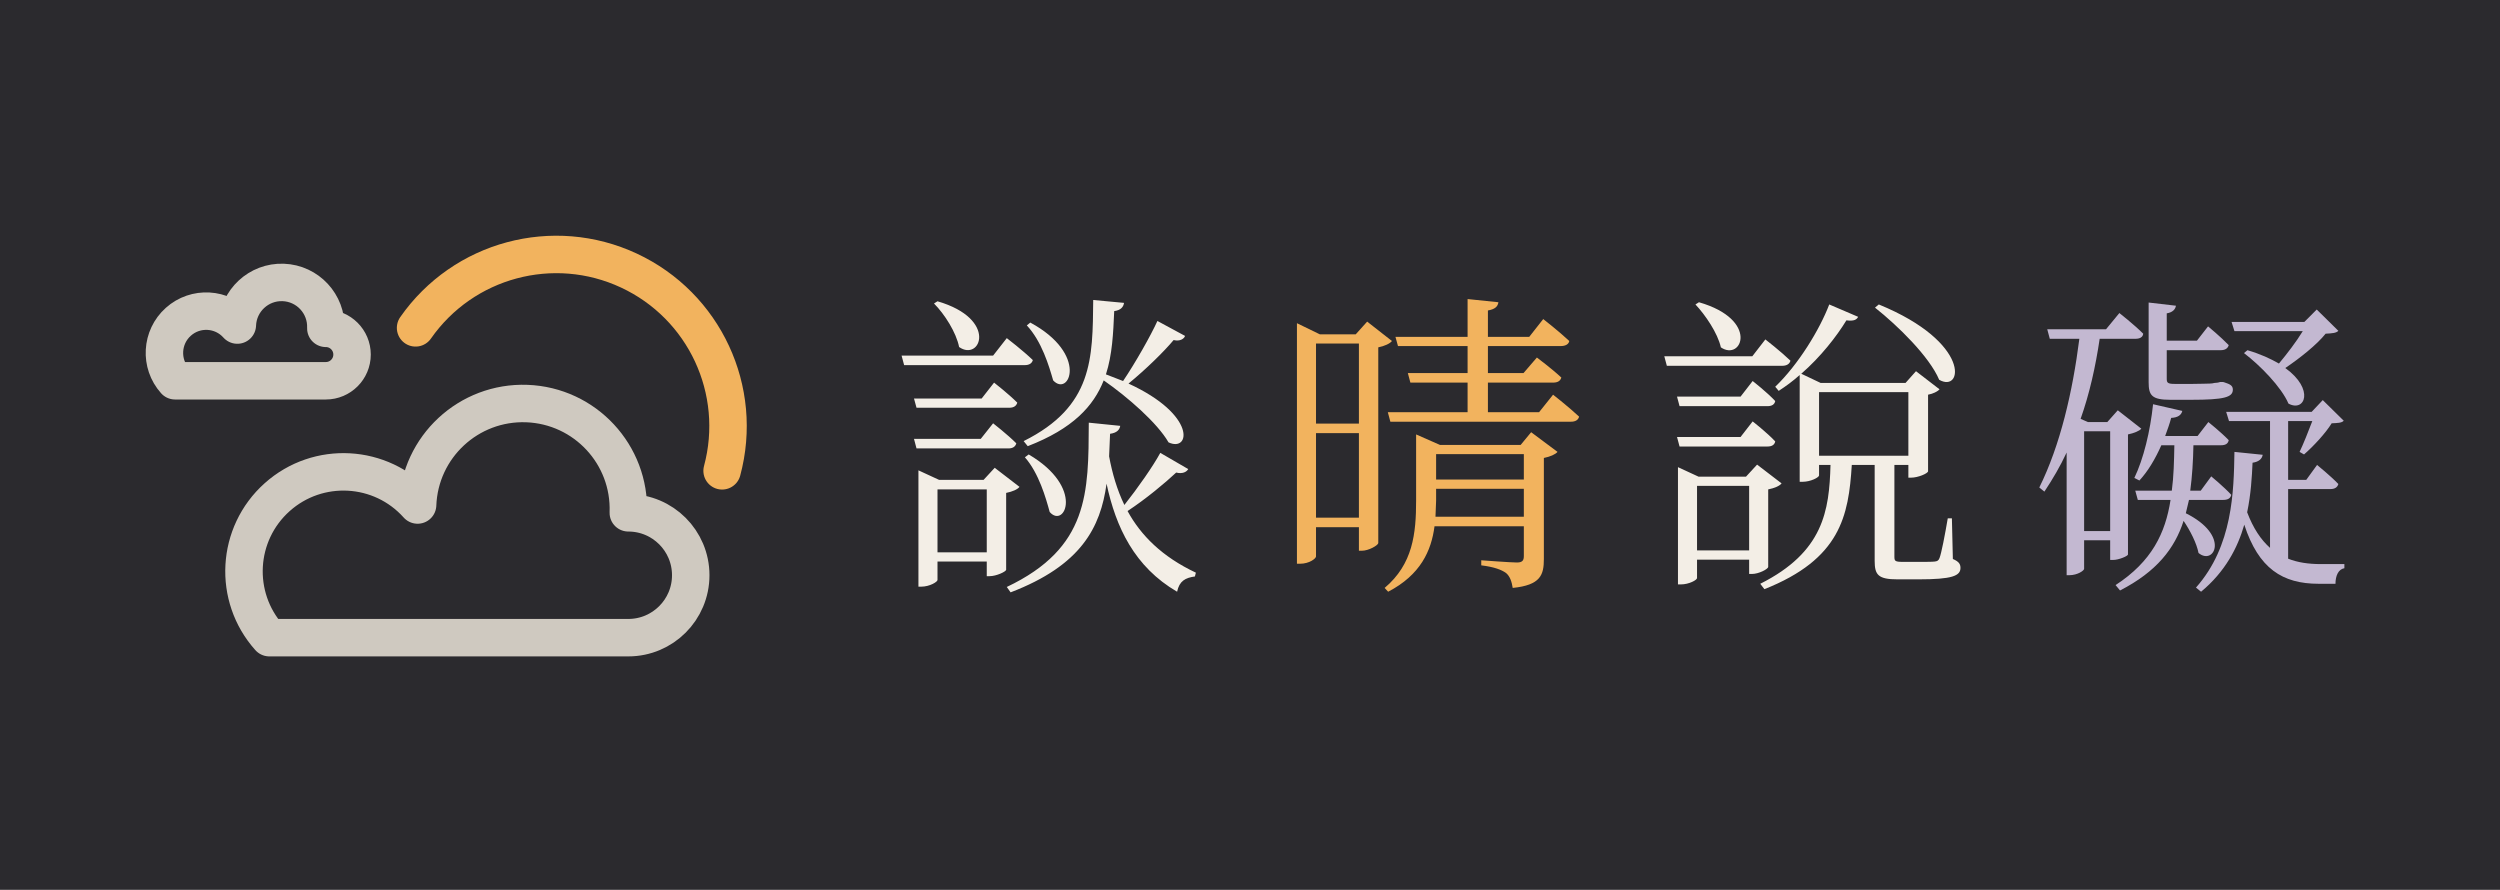
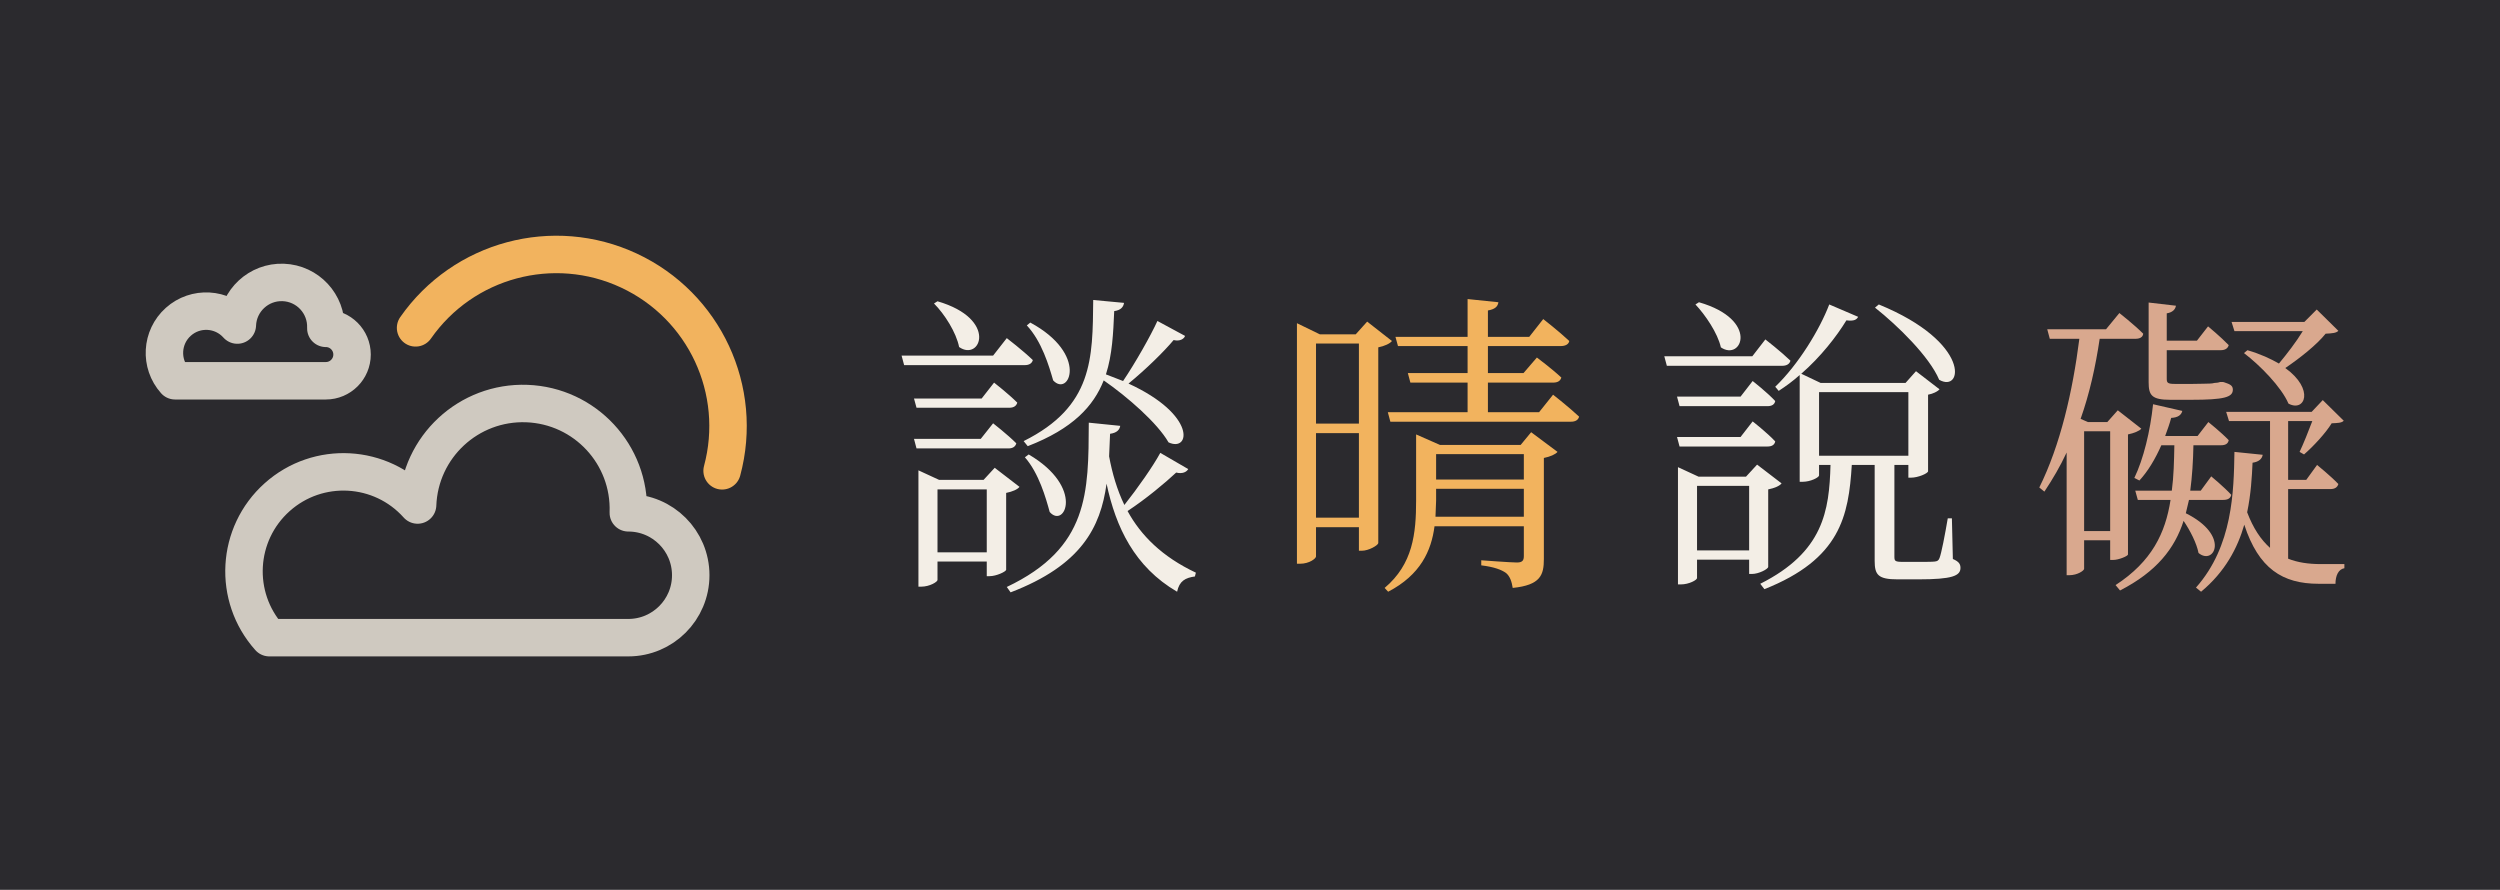
<svg xmlns="http://www.w3.org/2000/svg" width="1180" height="420" viewBox="0 0 1180 420">
  <rect width="1180" height="420" fill="#2B2A2E" />
  <g data-layer="sym">
    <g transform="translate(210 210) scale(0.7366717) translate(7.5 3.5)">
      <g data-layer="a">
        <path d="M -120 120 H 110 A 40 40 0 0 0 110 40 A 67.5 67.5 0 0 0 -25 35 A 55 55 0 0 0 -120 120 Z" fill="none" stroke="#CFC9C0" stroke-width="24" stroke-linecap="round" stroke-linejoin="round" />
        <g transform="translate(-130 -95) scale(.42)">
          <path d="M -120 120 H 110 A 40 40 0 0 0 110 40 A 67.5 67.5 0 0 0 -25 35 A 55 55 0 0 0 -120 120 Z" fill="none" stroke="#CFC9C0" stroke-width="57.143" stroke-linecap="round" stroke-linejoin="round" opacity="1" />
        </g>
      </g>
      <g data-layer="q">
        <path d="M -26.3 -78.5 A 110 110 0 0 1 170.1 13.1" fill="none" stroke="#F2B35E" stroke-width="24" stroke-linecap="round" stroke-linejoin="round" />
      </g>
    </g>
  </g>
  <g data-layer="txt">
    <text x="420.0" y="267.0" font-family="Noto Serif CJK TC" font-size="150" fill="#F3EEE6">談</text>
    <text x="600.0" y="267.0" font-family="Noto Serif CJK TC" font-size="150" fill="#F2B35E">晴</text>
    <text x="780.0" y="267.0" font-family="Noto Serif CJK TC" font-size="150" fill="#F3EEE6">說</text>
-     <text x="960.0" y="267.0" font-family="Noto Serif CJK TC" font-size="150" fill="#C3B8D1">礙</text>
+     <text x="960.0" y="267.0" font-family="Noto Serif CJK TC" font-size="150" fill="#D9A88E">礙</text>
  </g>
</svg>
